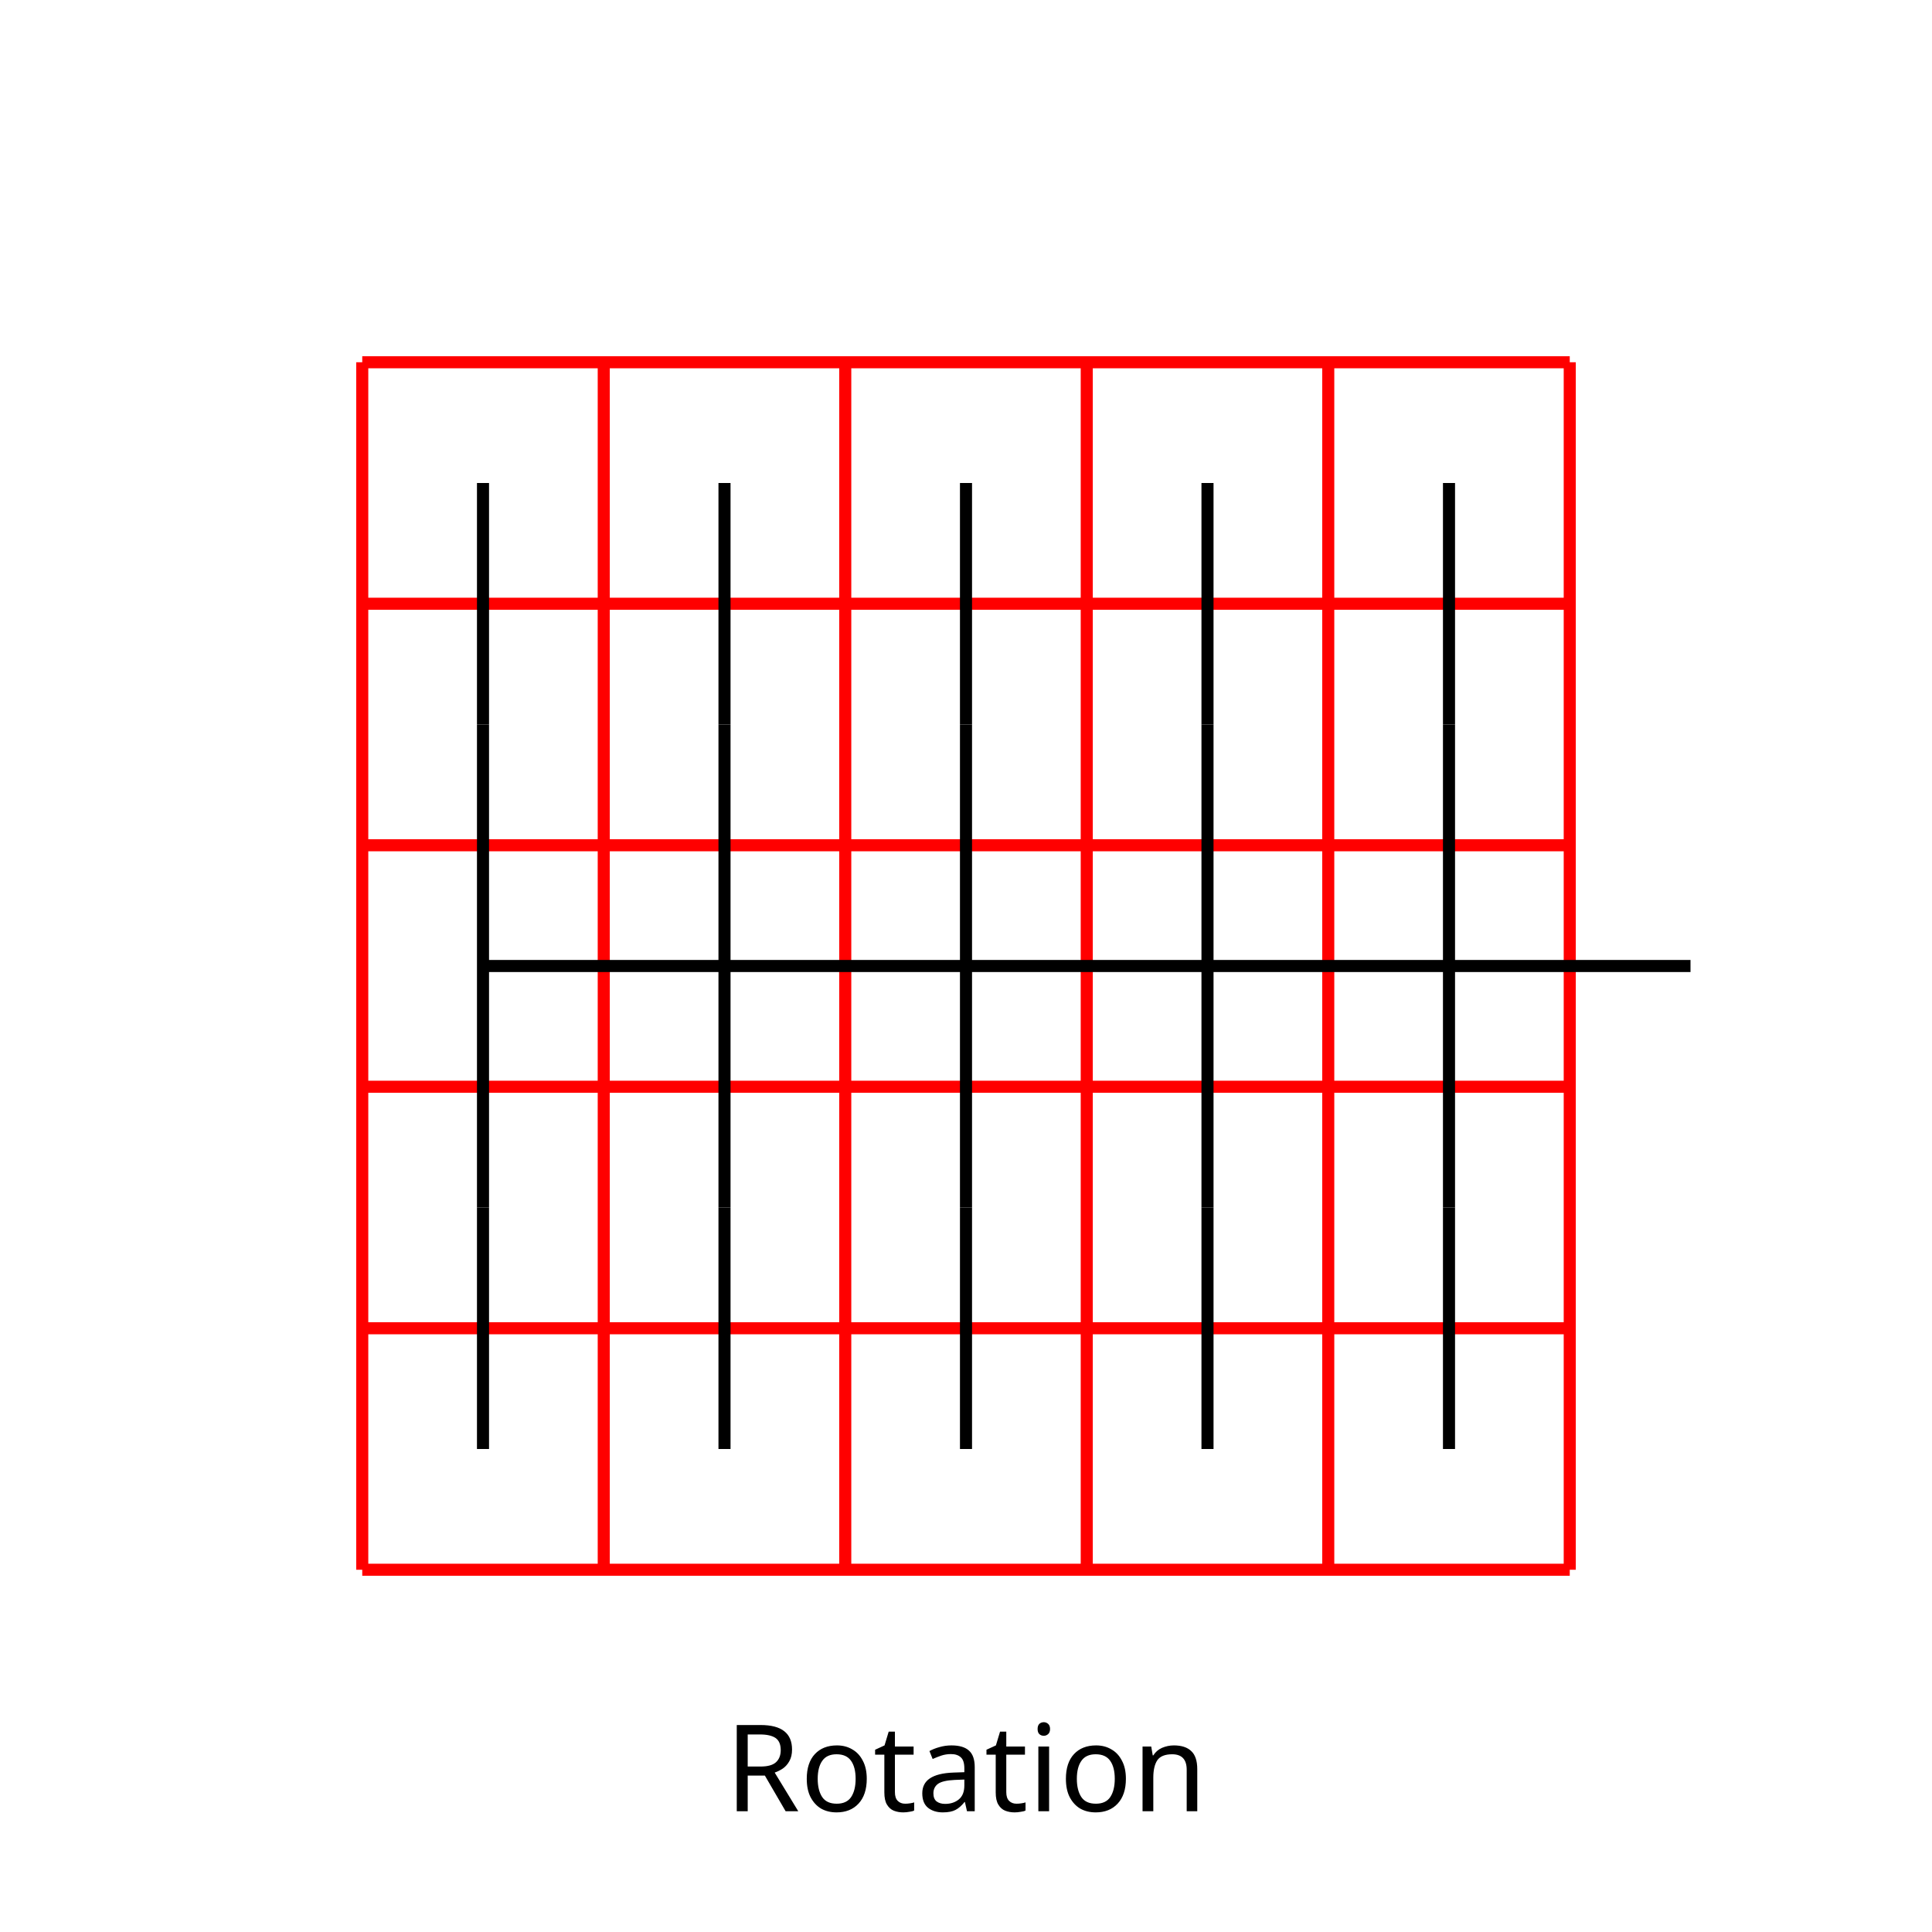
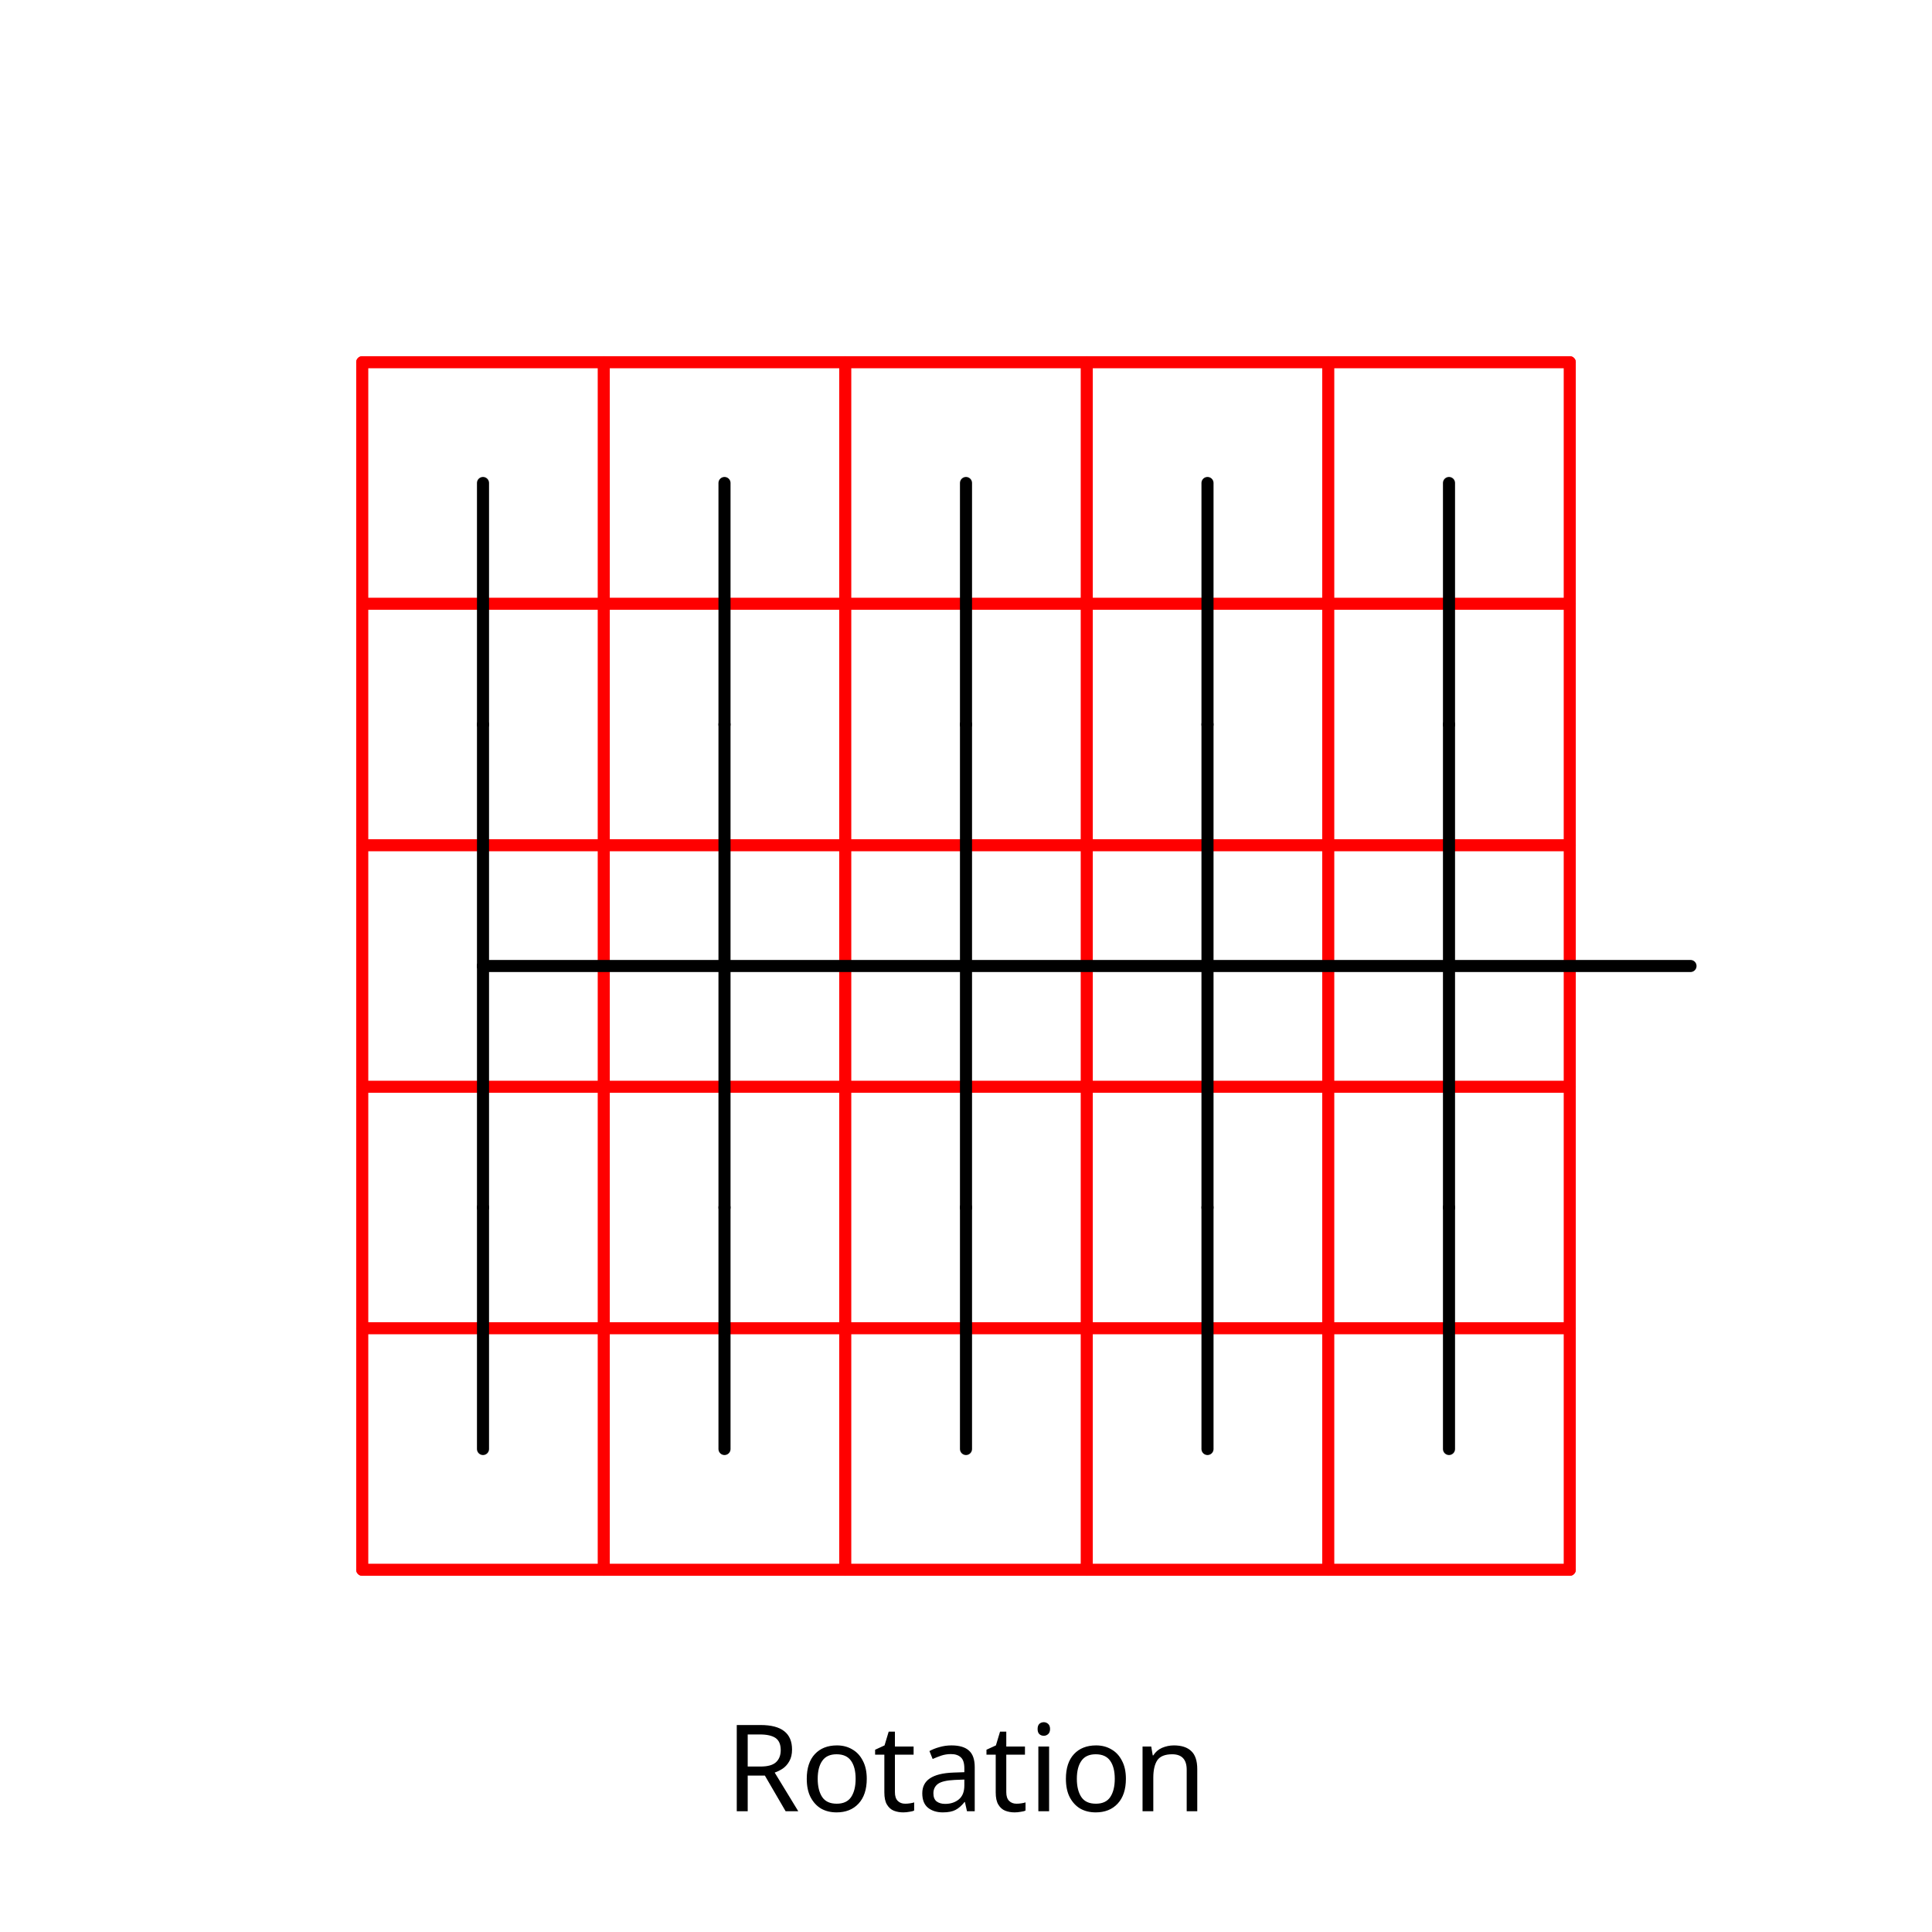
<svg xmlns="http://www.w3.org/2000/svg" baseProfile="full" height="100%" version="1.1" viewBox="-20,-140,160,160" width="100%">
  <defs id="id2">
    <style type="text/css">
                text{font-family: Verdana;}
-                 line{stroke: black;}
+                 line{stroke: black; stroke-linecap:round}
+                 span{text-anchor: "middle"; alignment_baseline: "middle"}
+                 .gridLabels{fill: grey;font-style: italic;font-weight: 900}
                #core_boundary{stroke:grey; stroke_width:0.5;}
                .marker{stroke:red; stroke_width:0.5;}
                </style>
  </defs>
  <g id="markers" transform="scale(1,-1)">
    <line class="marker" x1="10.0" x2="10.0" y1="10.0" y2="110.0" />
    <line class="marker" x1="30.0" x2="30.0" y1="10.0" y2="110.0" />
    <line class="marker" x1="50.0" x2="50.0" y1="10.0" y2="110.0" />
    <line class="marker" x1="70.0" x2="70.0" y1="10.0" y2="110.0" />
    <line class="marker" x1="90.0" x2="90.0" y1="10.0" y2="110.0" />
    <line class="marker" x1="110.0" x2="110.0" y1="10.0" y2="110.0" />
    <line class="marker" x1="10.0" x2="110.0" y1="10.0" y2="10.0" />
    <line class="marker" x1="10.0" x2="110.0" y1="30.0" y2="30.0" />
    <line class="marker" x1="10.0" x2="110.0" y1="50.0" y2="50.0" />
    <line class="marker" x1="10.0" x2="110.0" y1="70.0" y2="70.0" />
    <line class="marker" x1="10.0" x2="110.0" y1="90.0" y2="90.0" />
    <line class="marker" x1="10.0" x2="110.0" y1="110.0" y2="110.0" />
  </g>
  <g id="main" transform="scale(1,-1)">
    <line class="connection" x1="120" x2="100" y1="60" y2="60" />
    <line class="connection" x1="100" x2="100" y1="60" y2="80" />
    <line class="connection" x1="100" x2="100" y1="80" y2="100" />
    <line class="connection" x1="100" x2="100" y1="60" y2="40" />
    <line class="connection" x1="100" x2="100" y1="40" y2="20" />
    <line class="connection" x1="100" x2="80" y1="60" y2="60" />
    <line class="connection" x1="80" x2="80" y1="60" y2="80" />
    <line class="connection" x1="80" x2="80" y1="80" y2="100" />
    <line class="connection" x1="80" x2="80" y1="60" y2="40" />
    <line class="connection" x1="80" x2="80" y1="40" y2="20" />
    <line class="connection" x1="80" x2="60" y1="60" y2="60" />
    <line class="connection" x1="60" x2="60" y1="60" y2="80" />
    <line class="connection" x1="60" x2="60" y1="80" y2="100" />
    <line class="connection" x1="60" x2="60" y1="60" y2="40" />
    <line class="connection" x1="60" x2="60" y1="40" y2="20" />
    <line class="connection" x1="60" x2="40" y1="60" y2="60" />
    <line class="connection" x1="40" x2="40" y1="60" y2="80" />
    <line class="connection" x1="40" x2="40" y1="80" y2="100" />
    <line class="connection" x1="40" x2="40" y1="60" y2="40" />
    <line class="connection" x1="40" x2="40" y1="40" y2="20" />
    <line class="connection" x1="40" x2="20" y1="60" y2="60" />
    <line class="connection" x1="20" x2="20" y1="60" y2="80" />
    <line class="connection" x1="20" x2="20" y1="80" y2="100" />
    <line class="connection" x1="20" x2="20" y1="60" y2="40" />
    <line class="connection" x1="20" x2="20" y1="40" y2="20" />
    <g id="text">
      <text alignment-baseline="middle" class="moduleLabel" fill="black" font-size="10.0" text-anchor="middle" transform="scale(1,-1)" x="60.0" y="10.0">Rotation</text>
    </g>
  </g>
</svg>
